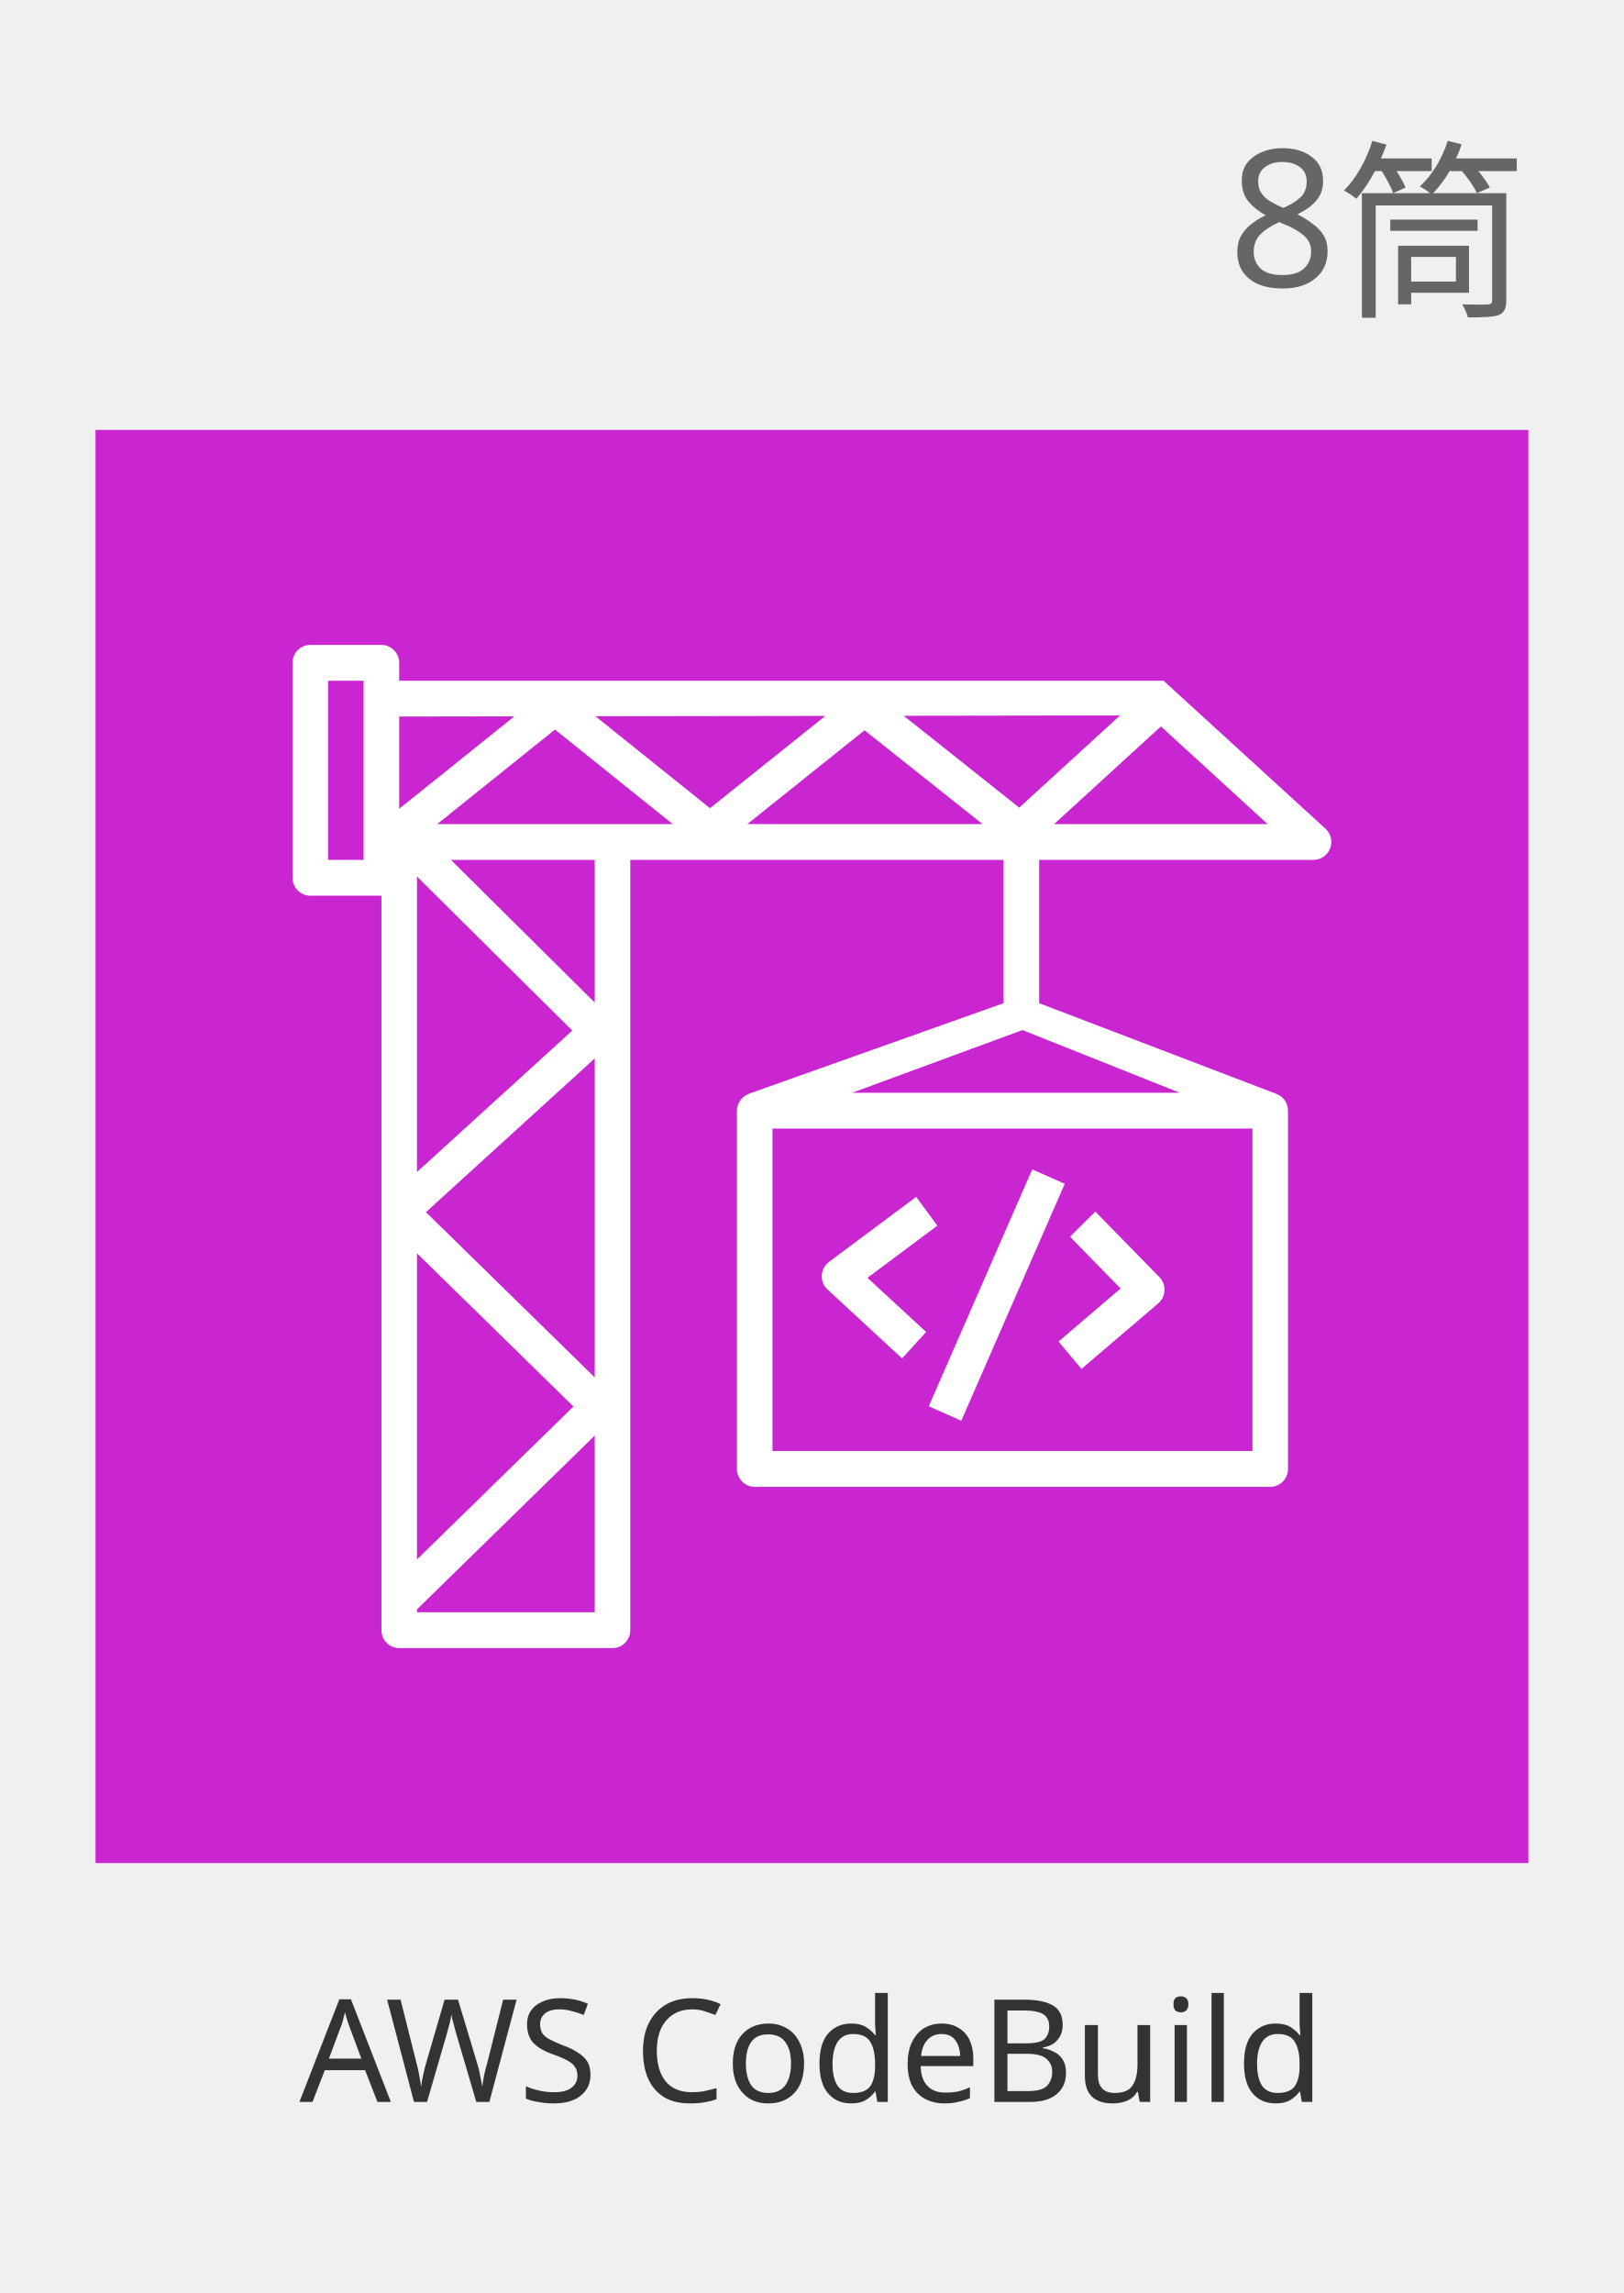
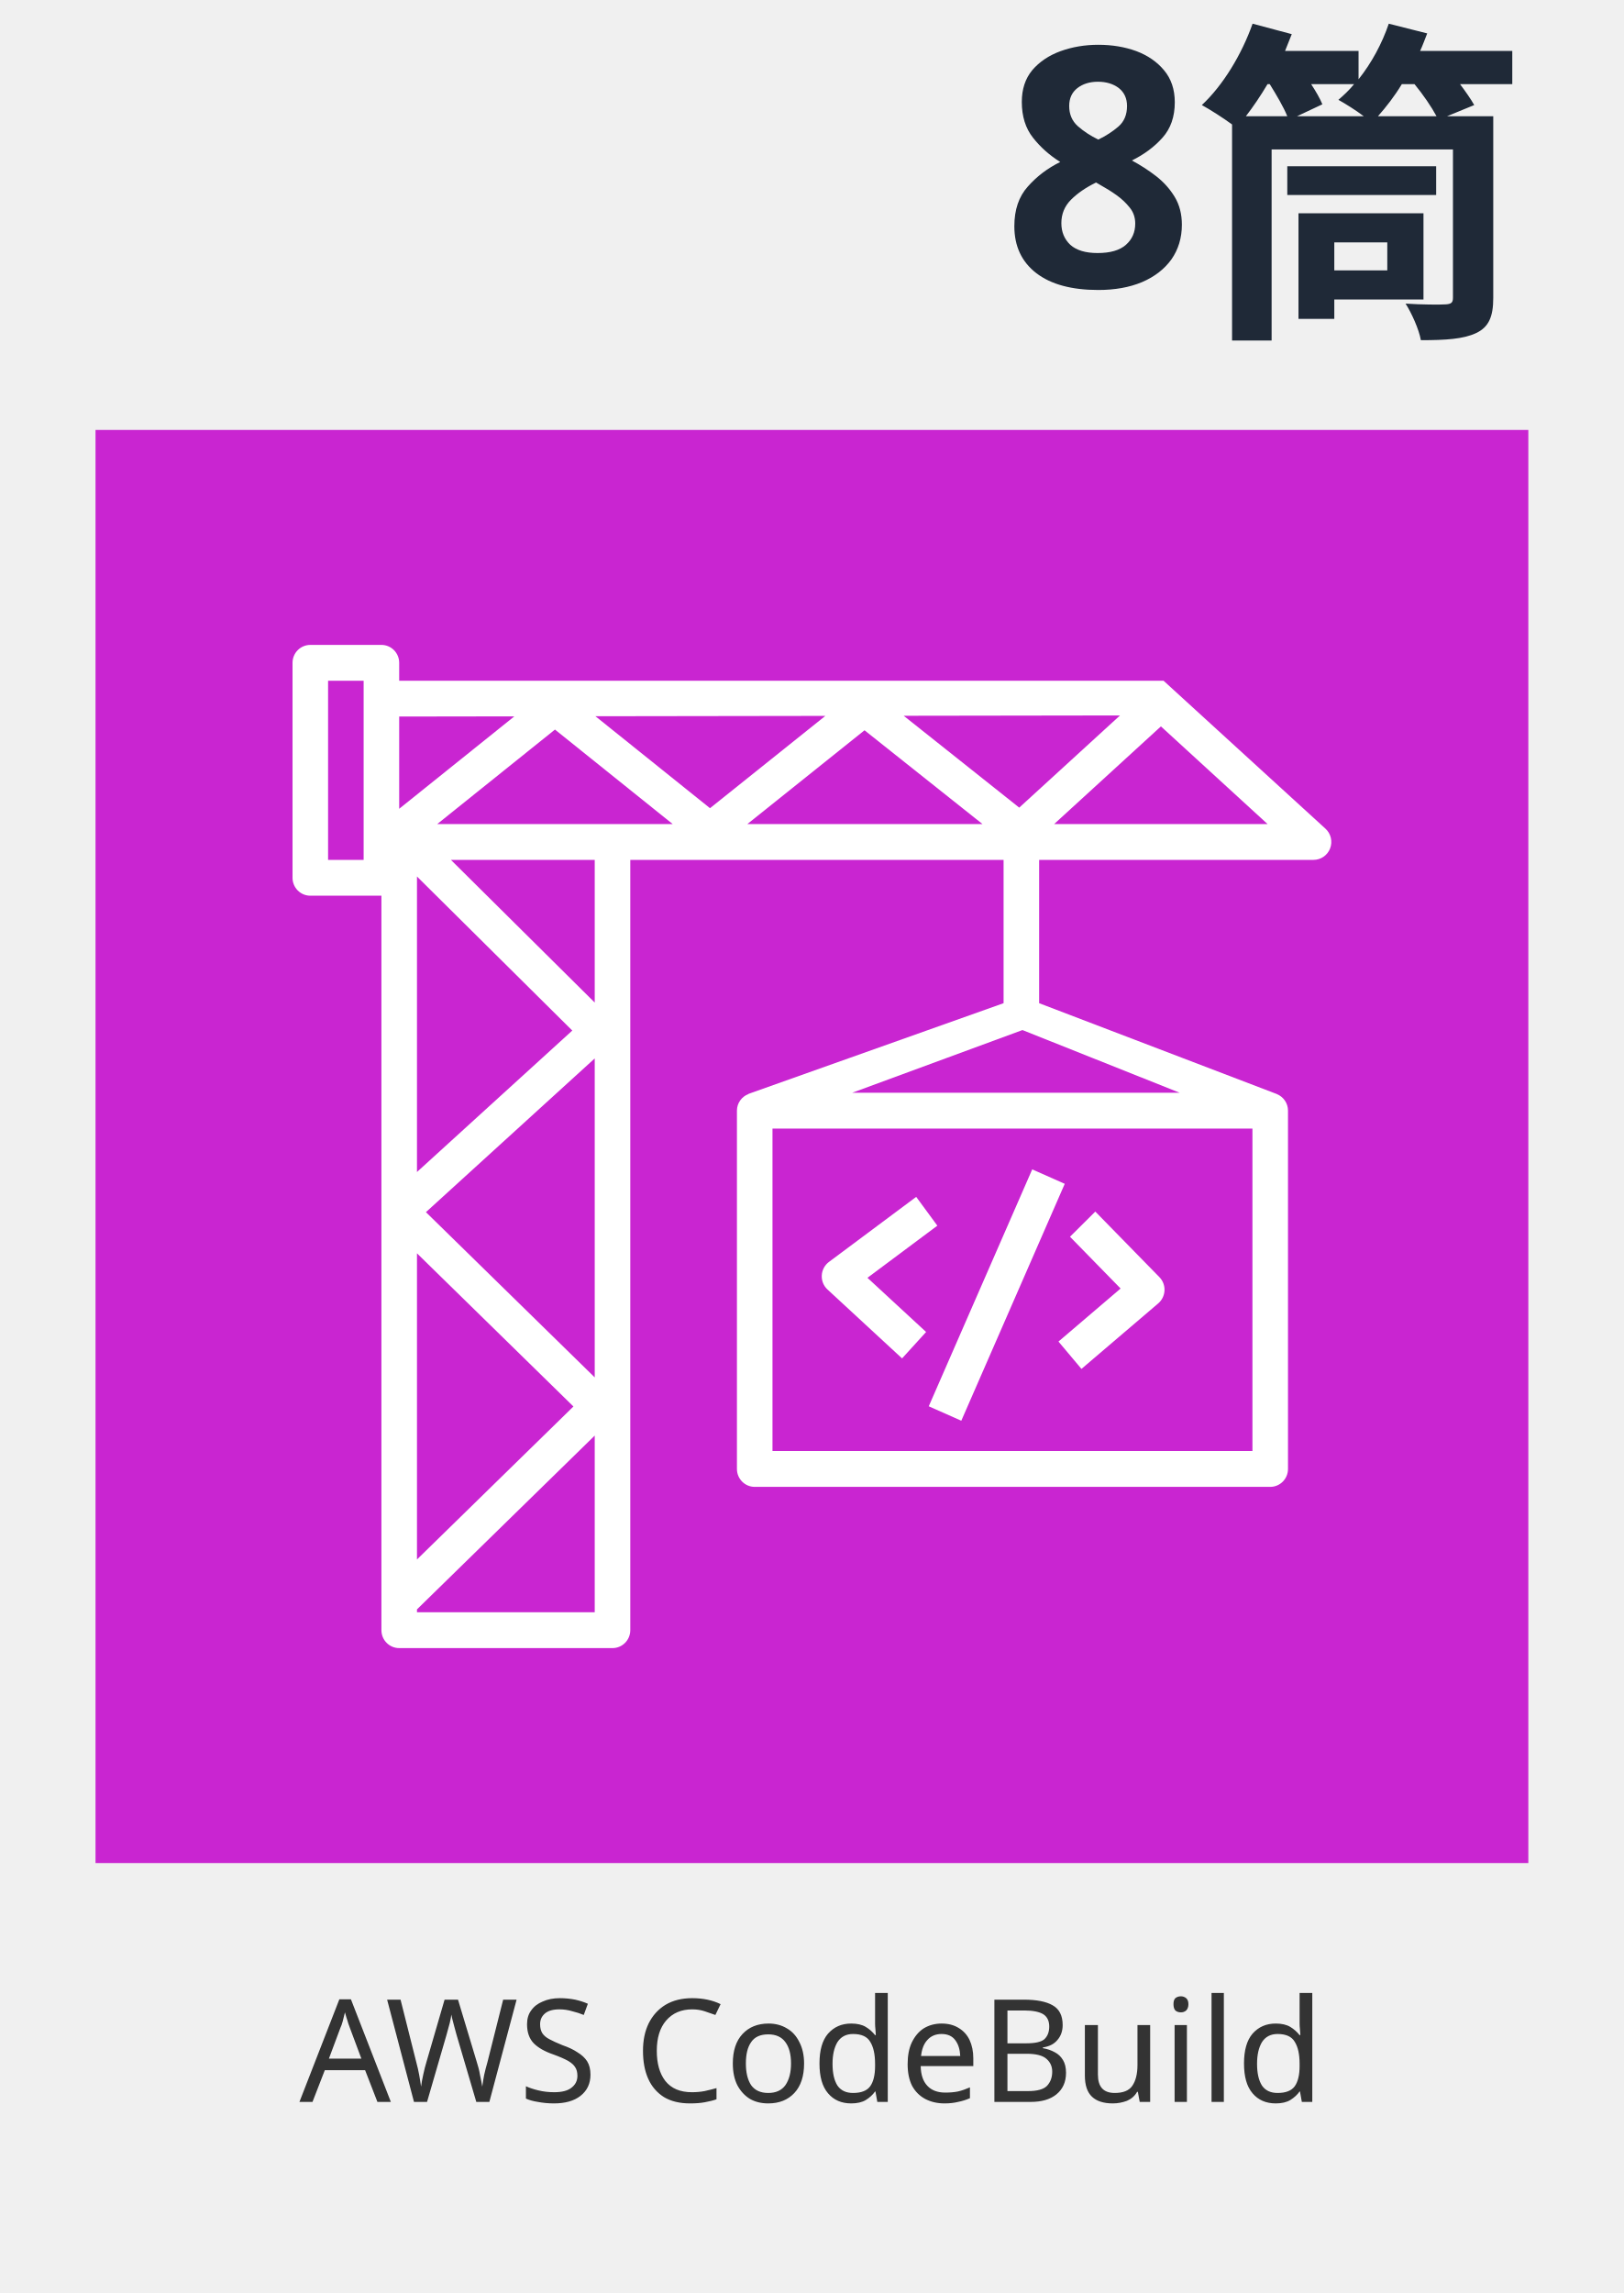
<svg xmlns="http://www.w3.org/2000/svg" width="17mm" height="24mm" viewBox="0 0 68 96">
-   <text id="tile-type-placeholder" x="64" y="12" font-family="sans-serif" font-size="8" text-anchor="end" fill="#666666">8筒</text>
+   <text id="tile-type-placeholder" x="64" y="12" font-family="sans-serif" font-size="14" text-anchor="end" font-weight="bold" fill="#1f2937">8筒</text>
  <g id="icon-placeholder" transform="translate(4, 18)">
    <g transform="translate(0.00, 0.00) scale(0.75)">
      <g id="Icon-Architecture/64/Arch_AWS-CodeBuild_64" stroke="none" stroke-width="1" fill="none" fill-rule="evenodd">
        <g id="Icon-Architecture-BG/64/Developer-Tools" fill="#C925D1">
          <rect id="Rectangle" x="0" y="0" width="80" height="80" />
        </g>
        <path d="M65.44,22 L59.486,16.549 L53.525,22 L65.44,22 Z M57.202,15.938 L45.124,15.956 L51.575,21.083 L57.202,15.938 Z M51.755,33.5 L42.248,37 L60.535,37 L51.755,33.5 Z M37.798,57 L64.596,57 L64.596,39 L37.798,39 L37.798,57 Z M49.523,22 L42.937,16.766 L36.396,22 L49.523,22 Z M34.309,21.115 L40.749,15.963 L27.912,15.982 L34.309,21.115 Z M32.225,22 L25.653,16.726 L19.08,22 L28.865,22 L32.225,22 Z M27.873,24 L19.842,24 L27.873,31.965 L27.873,24 Z M27.873,35.083 L18.448,43.665 L27.873,52.889 L27.873,35.083 Z M27.873,56.137 L17.948,65.839 L17.948,66 L27.873,66 L27.873,56.137 Z M17.948,45.963 L17.948,63.053 L26.684,54.513 L17.948,45.963 Z M17.948,41.424 L26.62,33.528 L17.948,24.928 L17.948,41.424 Z M16.955,21.148 L23.385,15.989 L16.955,15.999 L16.955,21.148 Z M14.97,14 L12.985,14 L12.985,24 L14.97,24 L14.97,23 L14.97,15 L14.97,14 Z M68.933,23.36 C68.785,23.746 68.417,24 68.007,24 L52.686,24 L52.686,32 L65.964,37.074 L65.963,37.076 C66.326,37.225 66.581,37.582 66.581,38 L66.581,58 C66.581,58.552 66.137,59 65.589,59 L36.805,59 C36.258,59 35.813,58.552 35.813,58 L35.813,38 C35.813,37.572 36.083,37.213 36.459,37.071 L36.456,37.064 L50.701,32 L50.701,24 L29.858,24 L29.858,67 C29.858,67.552 29.414,68 28.865,68 L16.955,68 C16.407,68 15.963,67.552 15.963,67 L15.963,26 L11.993,26 C11.445,26 11,25.552 11,25 L11,13 C11,12.448 11.445,12 11.993,12 L15.963,12 C16.511,12 16.955,12.448 16.955,13 L16.955,13.999 L59.633,14 L68.675,22.26 C68.978,22.538 69.081,22.975 68.933,23.36 L68.933,23.36 Z M48.34,55.308 L54.116,42.083 L52.3,41.277 L46.523,54.502 L48.34,55.308 Z M53.766,50.888 L55.049,52.415 L59.337,48.757 C59.547,48.577 59.673,48.316 59.686,48.039 C59.699,47.761 59.595,47.49 59.401,47.292 L55.822,43.633 L54.409,45.038 L57.235,47.928 L53.766,50.888 Z M40.871,47.984 C40.652,47.783 40.534,47.493 40.55,47.195 C40.565,46.896 40.713,46.621 40.951,46.443 L45.822,42.812 L47.003,44.419 L43.1,47.33 L46.375,50.354 L45.033,51.829 L40.871,47.984 Z" id="AWS-CodeBuild_Icon_64_Squid" fill="#FFFFFF" />
      </g>
    </g>
  </g>
  <text id="service-name-placeholder" x="34" y="88" font-family="sans-serif" font-size="6" text-anchor="middle" fill="#333333">AWS CodeBuild</text>
</svg>
